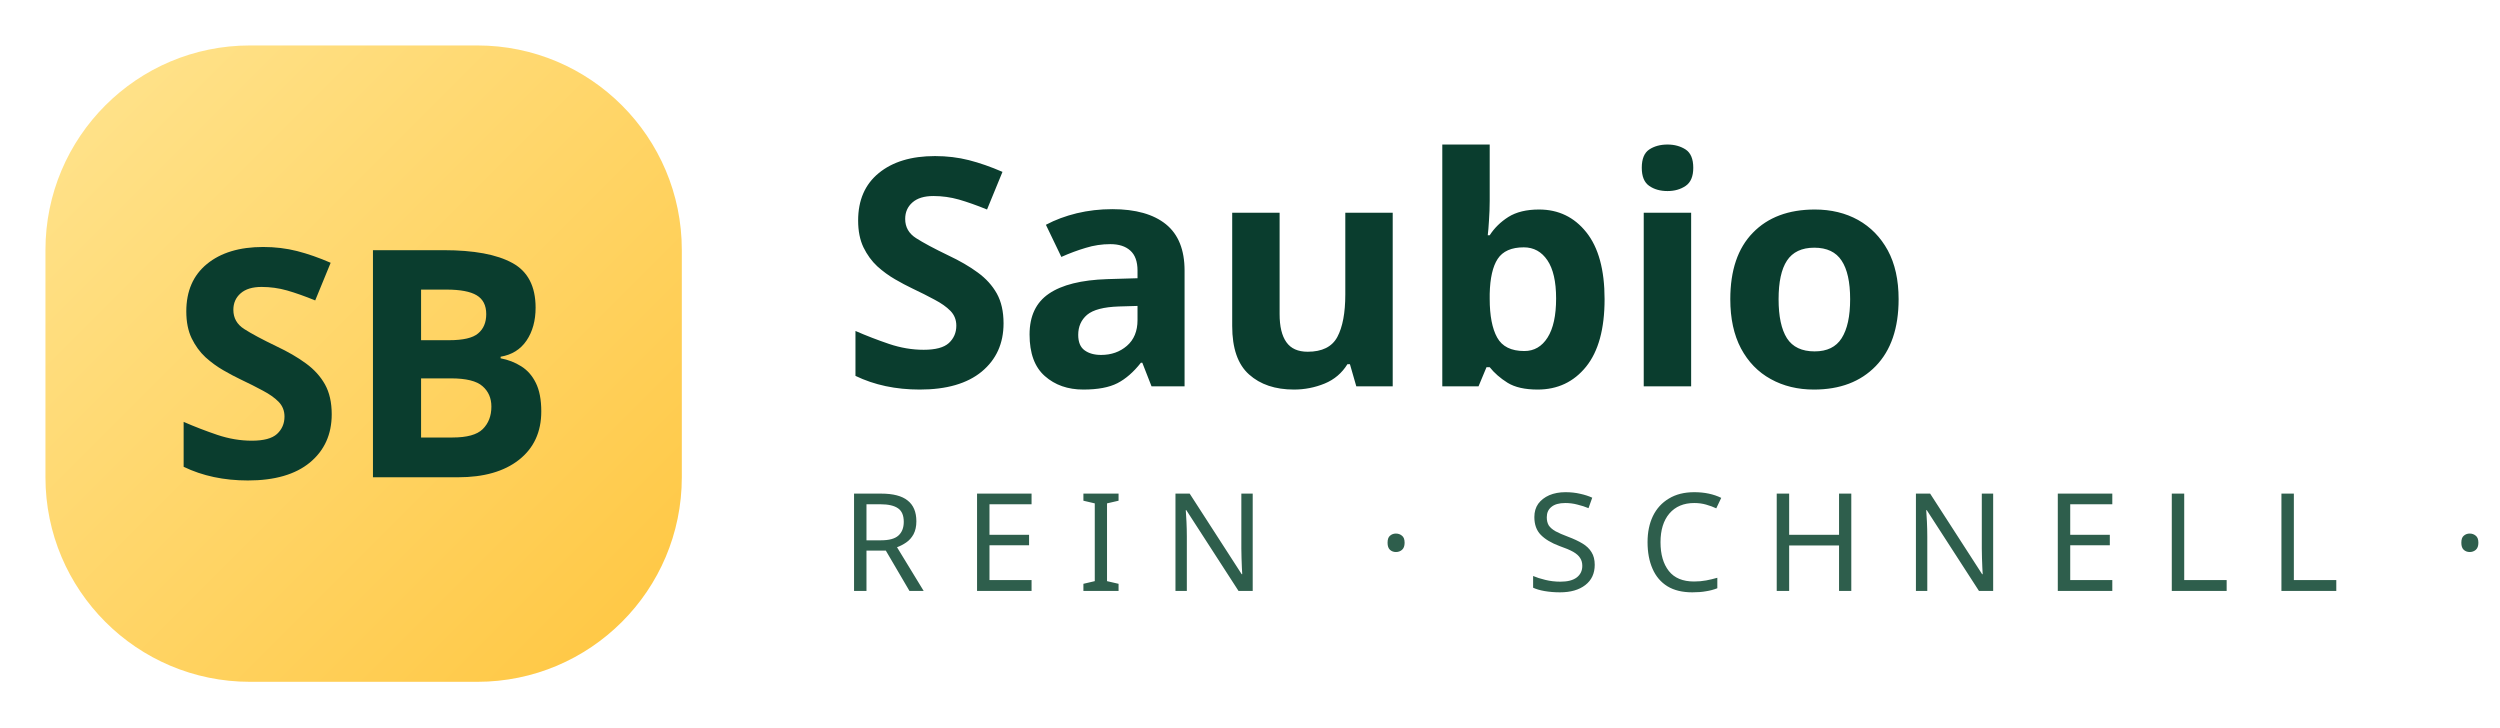
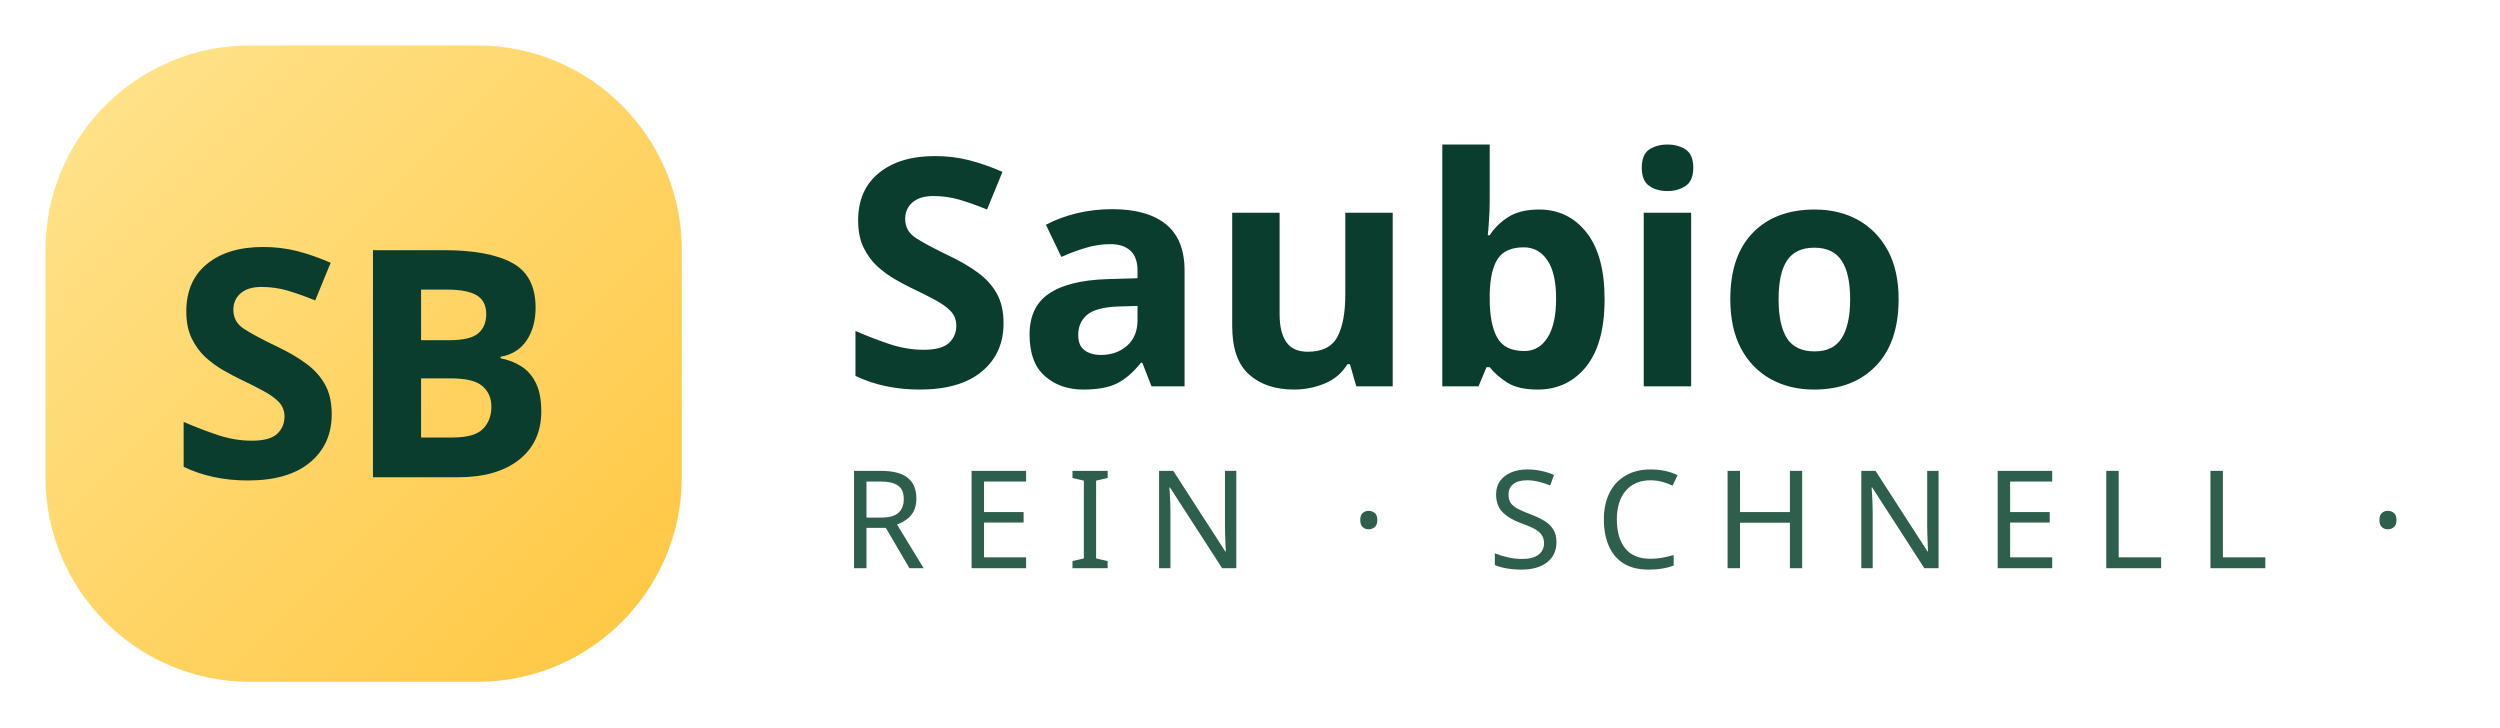
<svg xmlns="http://www.w3.org/2000/svg" width="220" height="64" viewBox="0 0 220 64" fill="none">
  <defs>
    <linearGradient id="sun-wordmark" x1="8" y1="8" x2="56" y2="56" gradientUnits="userSpaceOnUse">
      <stop stop-color="#FFE28A" />
      <stop offset="1" stop-color="#FFC845" />
    </linearGradient>
  </defs>
  <rect x="4" y="4" width="56" height="56" rx="18" fill="url(#sun-wordmark)" />
  <text x="32" y="42" text-anchor="middle" font-family="Manrope, 'Segoe UI', sans-serif" font-size="28" font-weight="700" fill="#0A3D2E">
    SB
  </text>
  <text x="74" y="34" font-family="Manrope, 'Segoe UI', sans-serif" font-size="28" font-weight="700" fill="#0A3D2E">
    Saubio
  </text>
-   <text x="74" y="52" font-family="Manrope, 'Segoe UI', sans-serif" font-size="12" letter-spacing="0.28em" fill="#2E5E4C">
+   <text x="74" y="50" font-family="Manrope, 'Segoe UI', sans-serif" font-size="12" letter-spacing="0.24em" fill="#2E5E4C">
    REIN · SCHNELL · GRÜN
  </text>
</svg>
